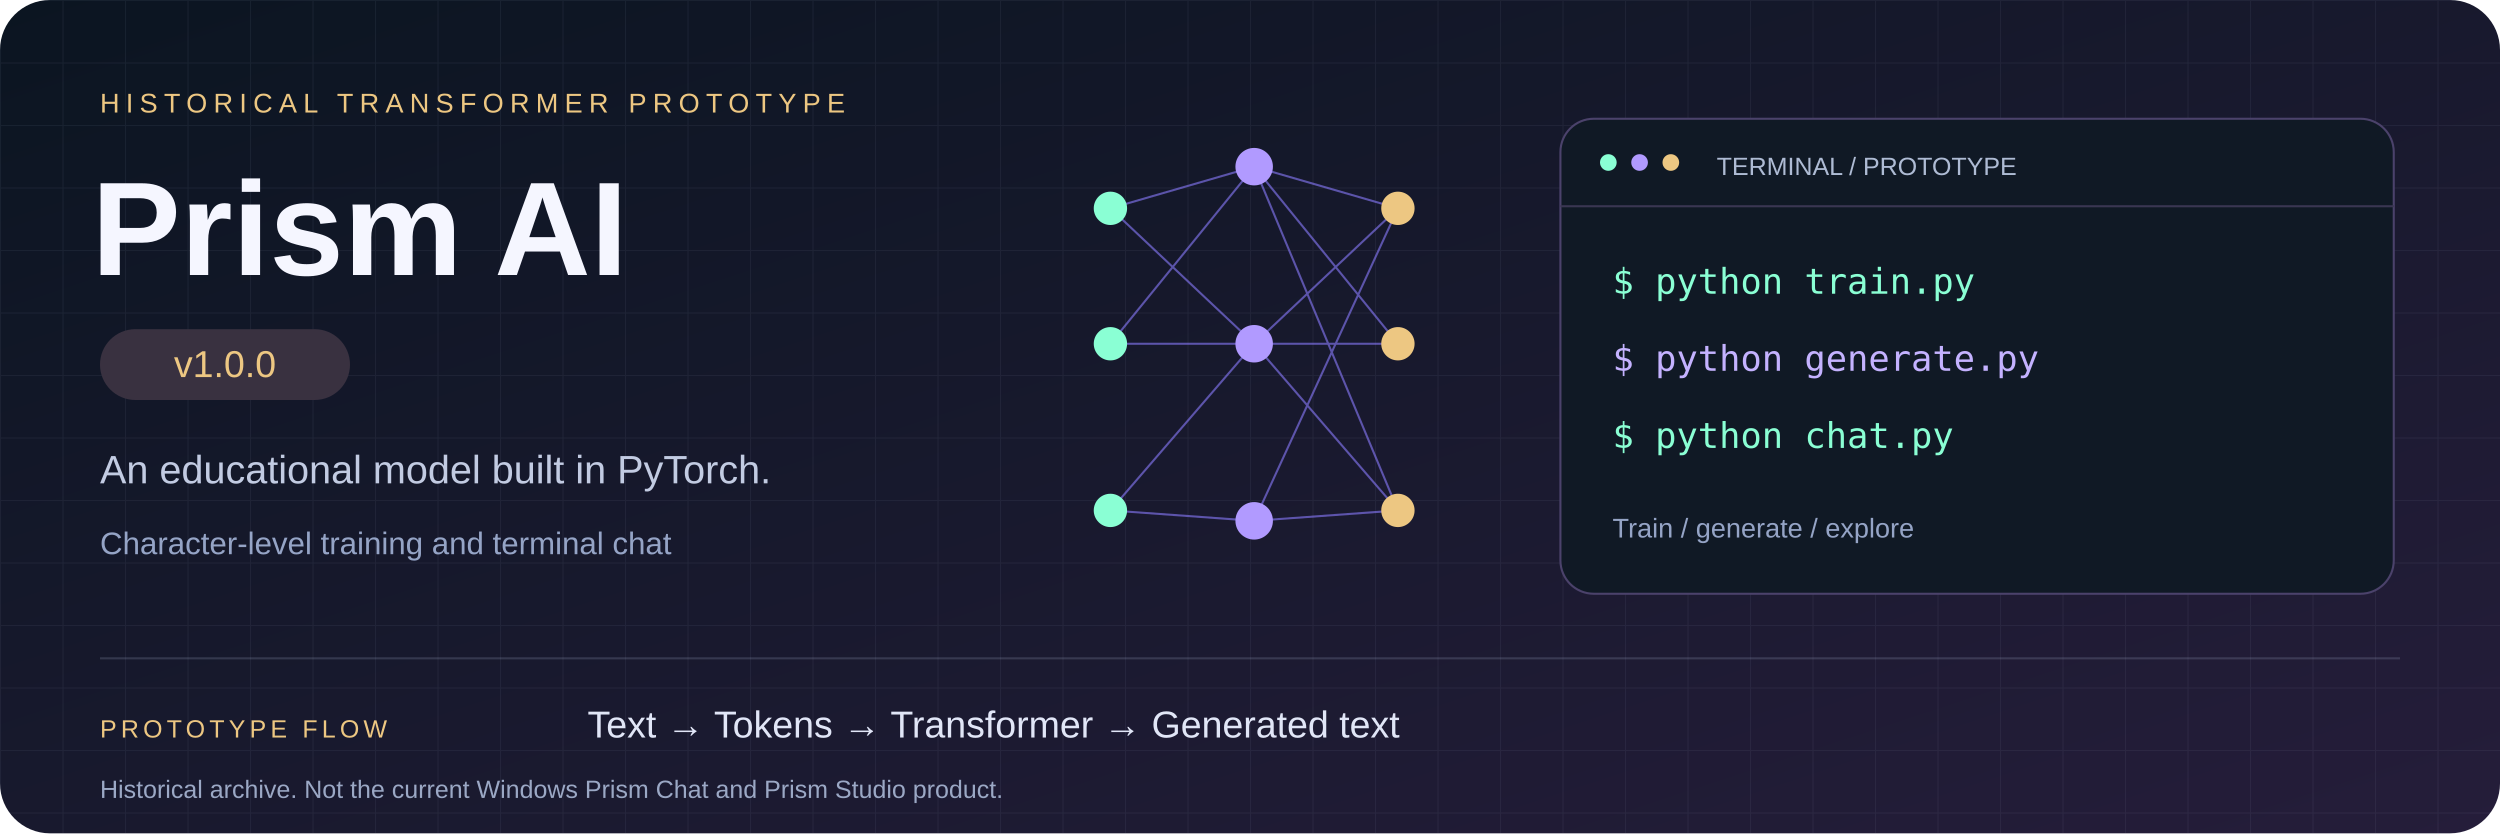
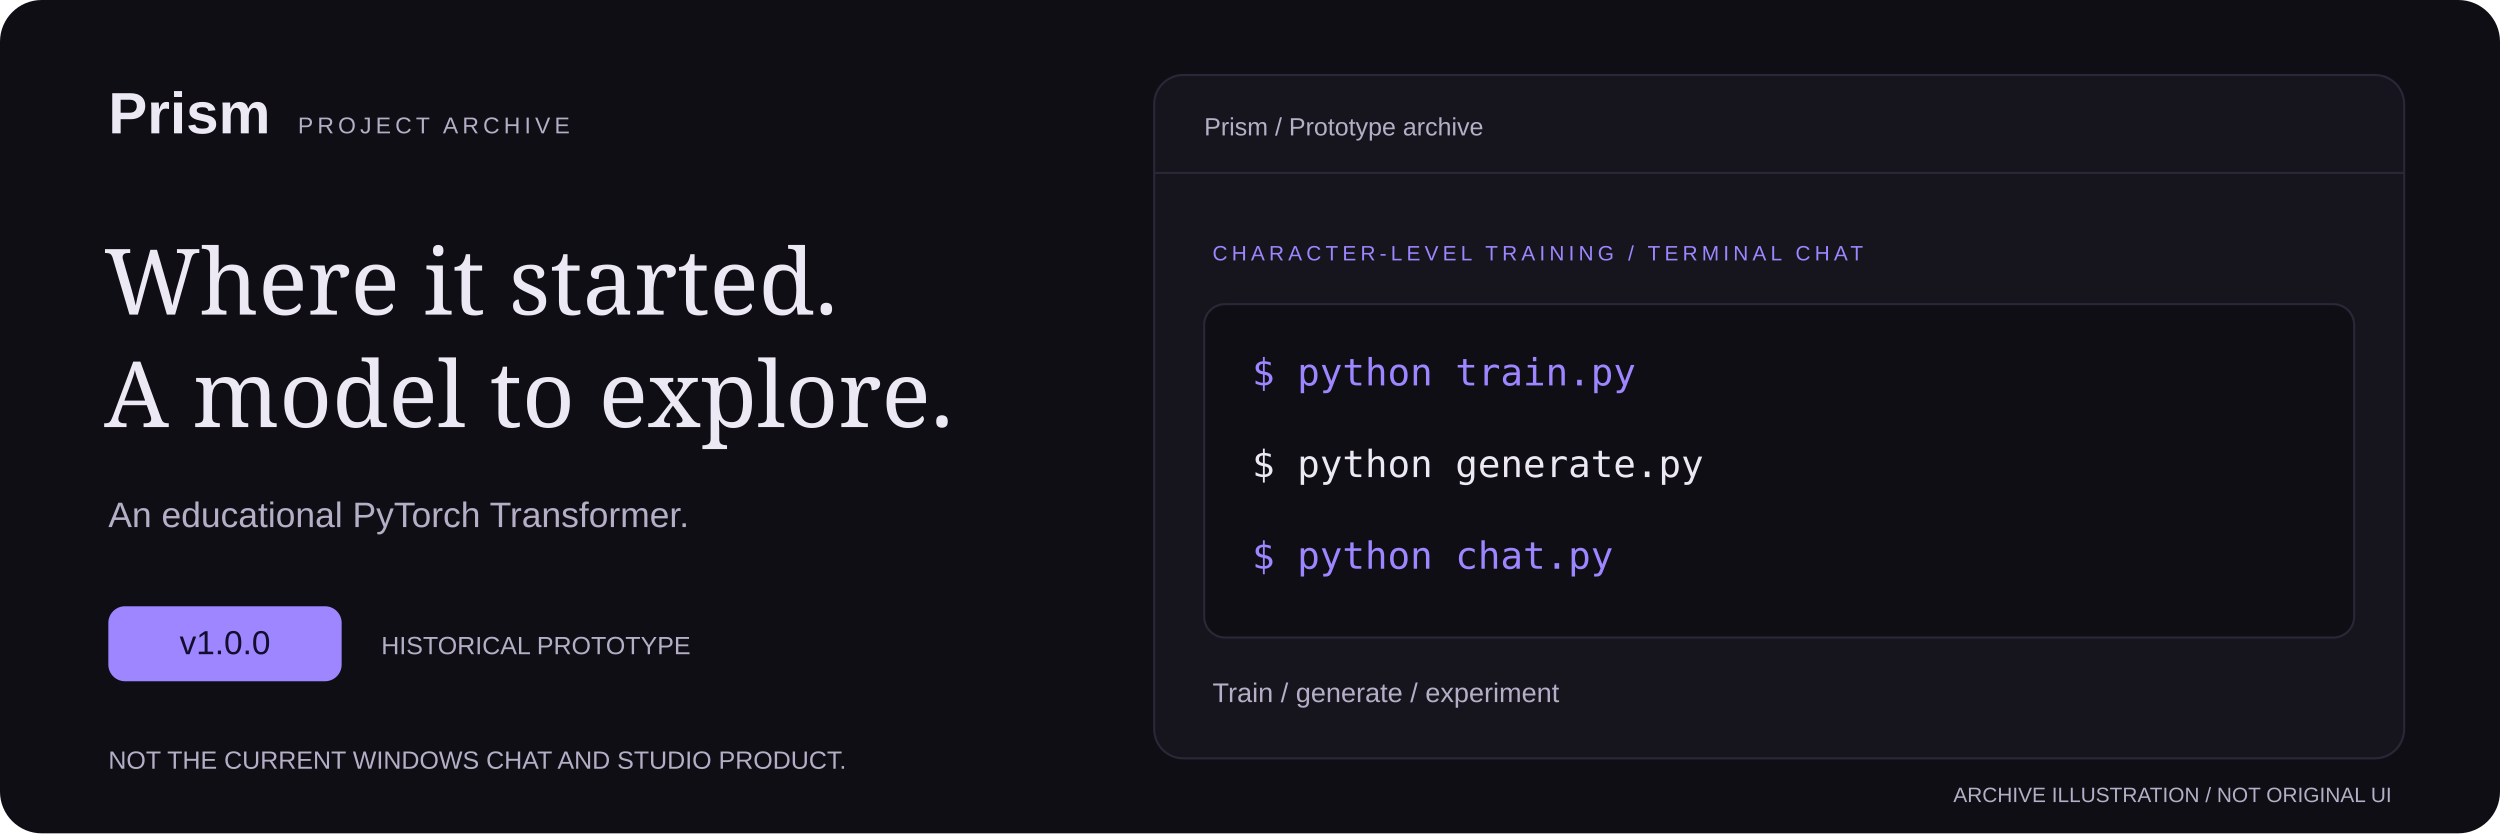
<svg xmlns="http://www.w3.org/2000/svg" width="1200" height="400" viewBox="0 0 1200 400" role="img" aria-labelledby="t d">
-   <defs>
-     <linearGradient id="bg" x2="100%" y2="100%">
-       <stop stop-color="#0b1521" />
-       <stop offset="1" stop-color="#251d3a" />
-     </linearGradient>
-     <pattern id="g" width="30" height="30" patternUnits="userSpaceOnUse">
-       <path d="M30 0H0V30" fill="none" stroke="#b4bce0" stroke-opacity=".07" />
-     </pattern>
-   </defs>
-   <rect width="1200" height="400" rx="24" fill="url(#bg)" />
-   <rect width="1200" height="400" rx="24" fill="url(#g)" />
+   <rect width="1200" height="400" rx="20" fill="#0f0e15" />
  <g font-family="Segoe UI, Arial, sans-serif">
-     <text x="48" y="54" fill="#edc782" font-size="13" letter-spacing="3">HISTORICAL TRANSFORMER PROTOTYPE</text>
-     <text x="44" y="132" fill="#f5f6ff" font-size="64" font-weight="700">Prism AI</text>
-     <rect x="48" y="158" width="120" height="34" rx="17" fill="#393140" />
-     <text x="108" y="181" text-anchor="middle" fill="#edc782" font-size="18">v1.0.0</text>
-     <text x="48" y="232" fill="#c2cbe2" font-size="19">An educational model built in PyTorch.</text>
-     <text x="48" y="266" fill="#95a4c6" font-size="15">Character-level training and terminal chat</text>
-     <g stroke="#8b7cff" stroke-opacity=".6" fill="none">
-       <path d="M533 100L602 80L671 100M533 100L602 165L671 100M533 165L602 80L671 165M533 165L602 165L671 245M533 245L602 165L671 165M533 245L602 250L671 245M602 80L671 245M602 250L671 100" />
+     <text x="52" y="64" fill="#ece9f5" font-size="28" font-weight="700">Prism</text>
+     <text x="143" y="64" fill="#b4afc6" font-size="11" letter-spacing="2">PROJECT ARCHIVE</text>
+     <text x="50" y="151" fill="#ece9f5" font-family="Georgia, serif" font-size="44">Where it started.</text>
+     <text x="50" y="205" fill="#ece9f5" font-family="Georgia, serif" font-size="44">A model to explore.</text>
+     <text x="52" y="253" fill="#b4afc6" font-size="17">An educational PyTorch Transformer.</text>
+     <rect x="52" y="291" width="112" height="36" rx="8" fill="#9d86ff" />
+     <text x="108" y="314" text-anchor="middle" fill="#130d2e" font-size="16">v1.0.0</text>
+     <text x="183" y="314" fill="#b4afc6" font-size="12">HISTORICAL PROTOTYPE</text>
+     <text x="52" y="369" fill="#b4afc6" font-size="12">NOT THE CURRENT WINDOWS CHAT AND STUDIO PRODUCT.</text>
+     <rect x="554" y="36" width="600" height="328" rx="14" fill="#16151e" stroke="#2a2837" />
+     <path d="M554 83H1154" stroke="#2a2837" />
+     <text x="578" y="65" fill="#b4afc6" font-size="12">Prism / Prototype archive</text>
+     <text x="582" y="125" fill="#9d86ff" font-size="10" letter-spacing="2">CHARACTER-LEVEL TRAINING / TERMINAL CHAT</text>
+     <rect x="578" y="146" width="552" height="160" rx="10" fill="#0f0e15" stroke="#2a2837" />
+     <g font-family="Consolas, monospace" font-size="18">
+       <text x="601" y="185" fill="#9d86ff">$ python train.py</text>
+       <text x="601" y="229" fill="#ece9f5">$ python generate.py</text>
+       <text x="601" y="273" fill="#9d86ff">$ python chat.py</text>
    </g>
-     <g fill="#8affd4">
-       <circle cx="533" cy="100" r="8" />
-       <circle cx="533" cy="165" r="8" />
-       <circle cx="533" cy="245" r="8" />
-     </g>
-     <g fill="#b19aff">
-       <circle cx="602" cy="80" r="9" />
-       <circle cx="602" cy="165" r="9" />
-       <circle cx="602" cy="250" r="9" />
-     </g>
-     <g fill="#edc782">
-       <circle cx="671" cy="100" r="8" />
-       <circle cx="671" cy="165" r="8" />
-       <circle cx="671" cy="245" r="8" />
-     </g>
-     <rect x="749" y="57" width="400" height="228" rx="16" fill="#101925" stroke="#4b426b" />
-     <path d="M749 99H1149" stroke="#3a3652" />
-     <circle cx="772" cy="78" r="4" fill="#8affd4" />
-     <circle cx="787" cy="78" r="4" fill="#b19aff" />
-     <circle cx="802" cy="78" r="4" fill="#edc782" />
-     <text x="824" y="84" fill="#aebbd4" font-size="12">TERMINAL / PROTOTYPE</text>
-     <g font-family="Consolas, monospace" font-size="17">
-       <text x="774" y="141" fill="#8affd4">$ python train.py</text>
-       <text x="774" y="178" fill="#c4b2ff">$ python generate.py</text>
-       <text x="774" y="215" fill="#8affd4">$ python chat.py</text>
-     </g>
-     <text x="774" y="258" fill="#95a4c6" font-size="13">Train / generate / explore</text>
-     <path d="M48 316H1152" stroke="#aab6d5" stroke-opacity=".2" />
-     <text x="48" y="354" fill="#edc782" font-size="12" letter-spacing="2">PROTOTYPE FLOW</text>
-     <text x="282" y="354" fill="#e1e6f7" font-size="18">Text → Tokens → Transformer → Generated text</text>
-     <text x="48" y="383" fill="#9ba8c5" font-size="12">Historical archive. Not the current Windows Prism Chat and Prism Studio product.</text>
+     <text x="582" y="337" fill="#b4afc6" font-size="13">Train / generate / experiment</text>
+     <text x="1148" y="385" text-anchor="end" fill="#b4afc6" font-size="10">ARCHIVE ILLUSTRATION / NOT ORIGINAL UI</text>
  </g>
</svg>
